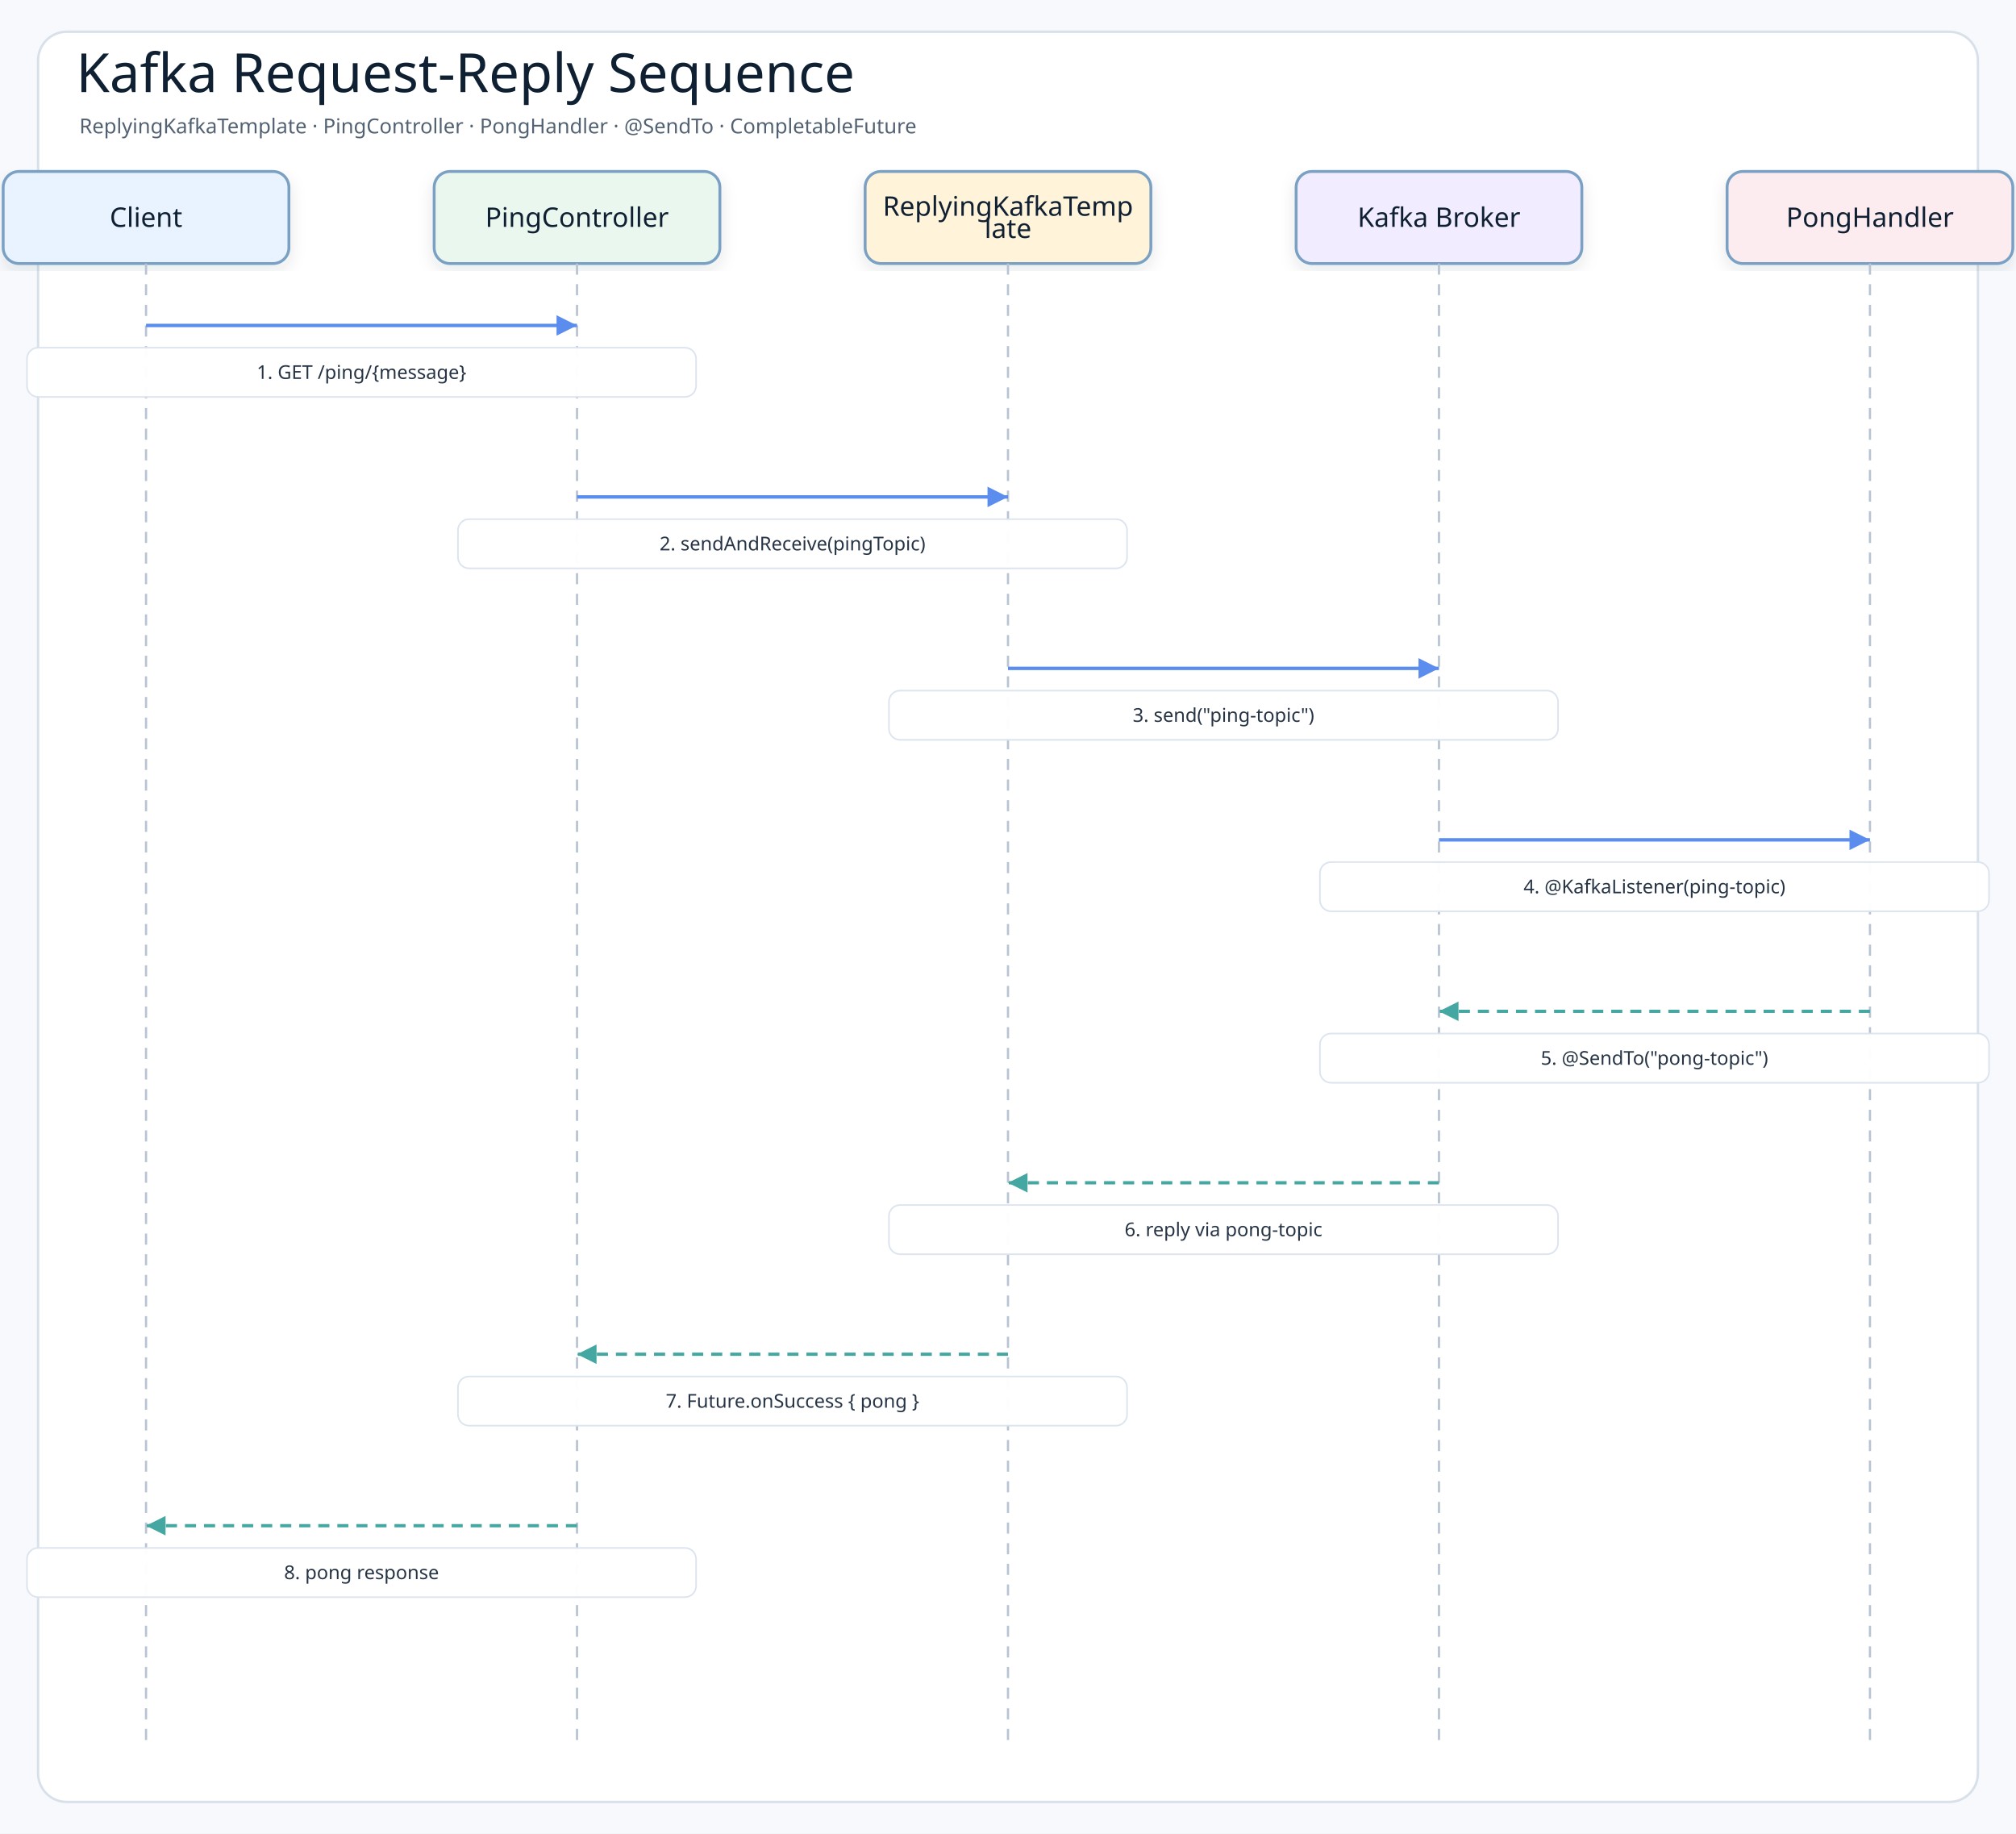
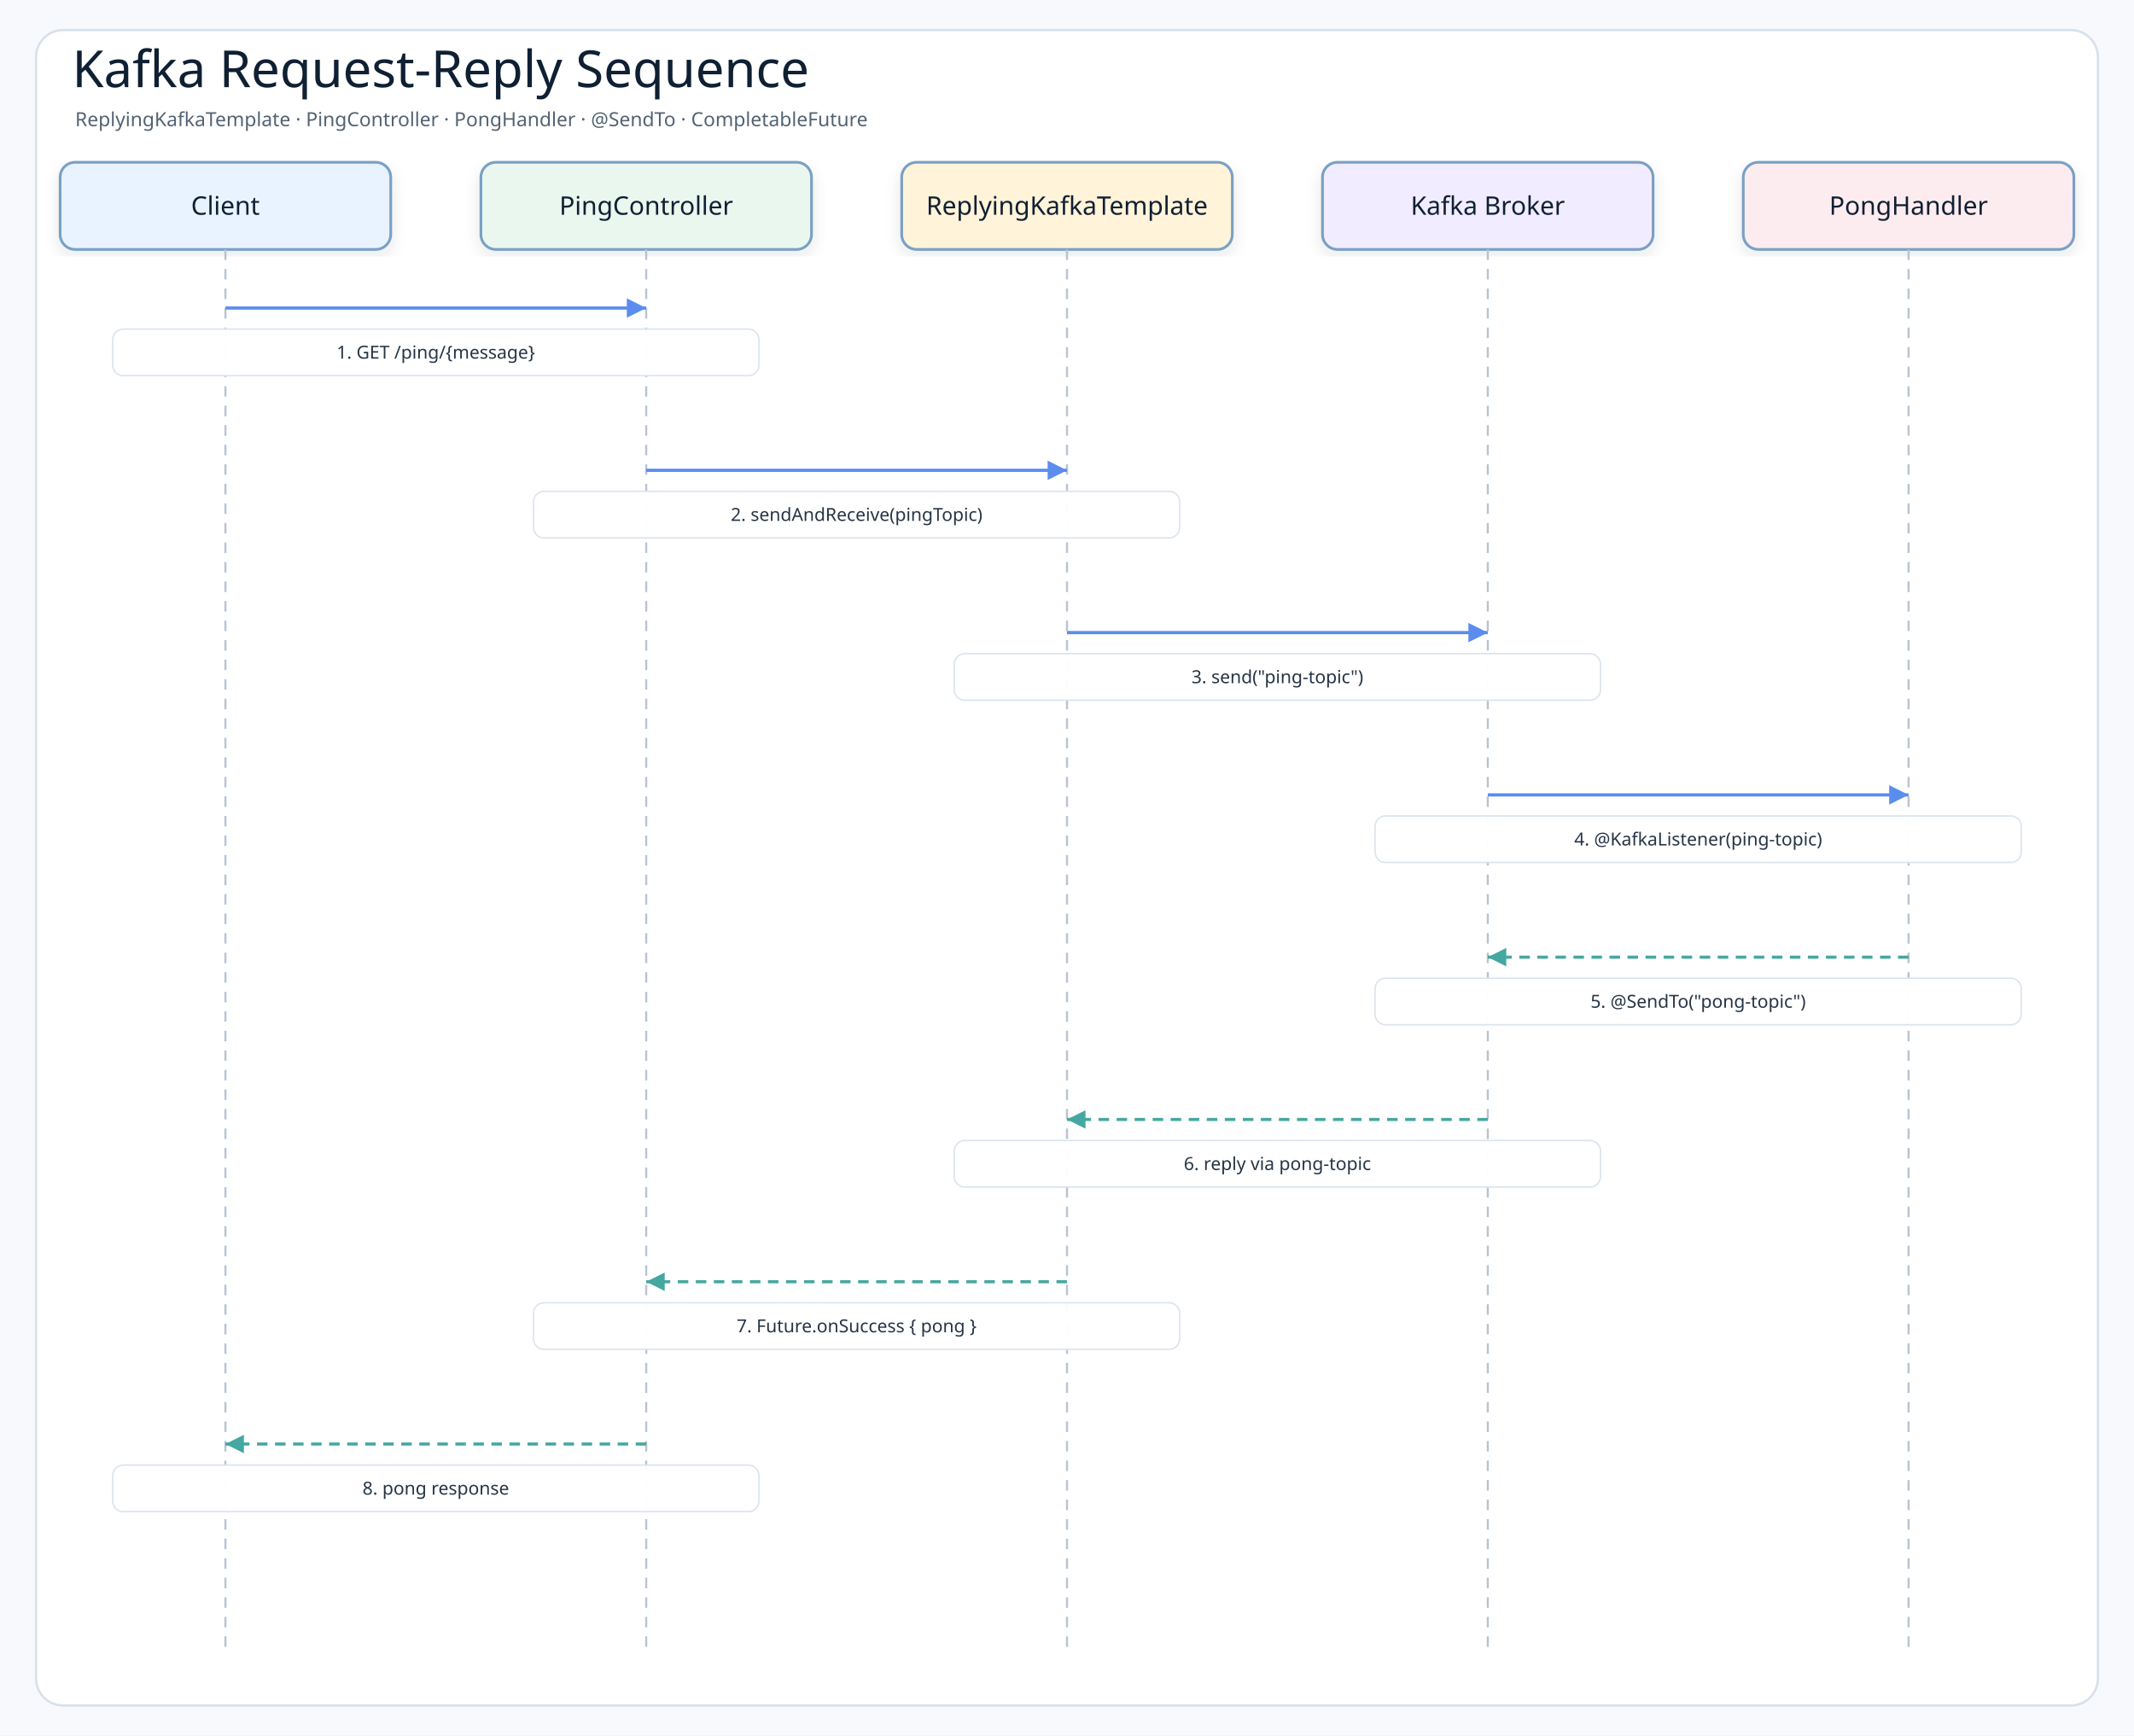
- <svg xmlns="http://www.w3.org/2000/svg" width="1270" height="1155" viewBox="0 0 1270 1155" role="img" aria-label="Kafka Request-Reply Sequence">
+ <svg xmlns="http://www.w3.org/2000/svg" width="1420" height="1155" viewBox="0 0 1420 1155" role="img" aria-label="Kafka Request-Reply Sequence">
  <defs>
    <filter id="shadow" x="-8%" y="-8%" width="116%" height="116%">
      <feDropShadow dx="0" dy="4" stdDeviation="5" flood-color="#1f2937" flood-opacity="0.10" />
    </filter>
    <marker id="arrowBlue" markerWidth="8" markerHeight="8" refX="7" refY="4" orient="auto" markerUnits="strokeWidth">
      <path d="M1 1 L7 4 L1 7 Z" fill="#5b8def" />
    </marker>
    <marker id="arrowTeal" markerWidth="8" markerHeight="8" refX="7" refY="4" orient="auto" markerUnits="strokeWidth">
      <path d="M1 1 L7 4 L1 7 Z" fill="#45a7a1" />
    </marker>
    <style>
    .canvas{fill:#f7f9fc}
    .frame{fill:#ffffff;stroke:#d8e0ea;stroke-width:1.5}
    .title{font-family:"Architects Daughter";font-size:34px;fill:#102033}
    .subtitle{font-family:"Comic Mono";font-size:13px;fill:#536273}
    .actor{font-family:"Architects Daughter";font-size:17px;fill:#102033}
    .message{font-family:"Comic Mono";font-size:12px;fill:#263445;paint-order:stroke;stroke:#ffffff;stroke-width:4px;stroke-linejoin:round}
    .detail{font-family:"Comic Mono";font-size:11px;fill:#536273}
    .lifeline{stroke:#b8c4d3;stroke-width:1.4;stroke-dasharray:7 6}
    .call{stroke:#5b8def;stroke-width:2.15;fill:none;marker-end:url(#arrowBlue)}
    .return{stroke:#45a7a1;stroke-width:2.05;stroke-dasharray:7 5;fill:none;marker-end:url(#arrowTeal)}
    .box{stroke-width:1.8;filter:url(#shadow)}
  </style>
  </defs>
-   <rect class="canvas" width="1270" height="1155" />
-   <rect class="frame" x="24" y="20" width="1222" height="1115" rx="18" />
+   <rect class="canvas" width="1420" height="1155" />
+   <rect class="frame" x="24" y="20" width="1372" height="1115" rx="18" />
  <text class="title" x="48" y="58">Kafka Request-Reply Sequence</text>
  <text class="subtitle" x="50" y="84">ReplyingKafkaTemplate · PingController · PongHandler · @SendTo · CompletableFuture</text>
-   <rect class="box" x="2" y="108" width="180" height="58" rx="10" fill="#e8f3ff" stroke="#7aa0c4" />
-   <text class="actor" x="92" y="137" text-anchor="middle" dominant-baseline="middle">Client</text>
-   <line class="lifeline" x1="92" y1="166" x2="92" y2="1097" />
-   <rect class="box" x="273.5" y="108" width="180" height="58" rx="10" fill="#eaf7ef" stroke="#7aa0c4" />
-   <text class="actor" x="363.5" y="137" text-anchor="middle" dominant-baseline="middle">PingController</text>
-   <line class="lifeline" x1="363.5" y1="166" x2="363.5" y2="1097" />
-   <rect class="box" x="545" y="108" width="180" height="58" rx="10" fill="#fff3d9" stroke="#7aa0c4" />
-   <text class="actor" x="635" y="130" text-anchor="middle" dominant-baseline="middle">ReplyingKafkaTemp</text>
-   <text class="actor" x="635" y="144" text-anchor="middle" dominant-baseline="middle">late</text>
-   <line class="lifeline" x1="635" y1="166" x2="635" y2="1097" />
-   <rect class="box" x="816.5" y="108" width="180" height="58" rx="10" fill="#f1ecff" stroke="#7aa0c4" />
-   <text class="actor" x="906.5" y="137" text-anchor="middle" dominant-baseline="middle">Kafka Broker</text>
-   <line class="lifeline" x1="906.5" y1="166" x2="906.5" y2="1097" />
-   <rect class="box" x="1088" y="108" width="180" height="58" rx="10" fill="#fdecef" stroke="#7aa0c4" />
-   <text class="actor" x="1178" y="137" text-anchor="middle" dominant-baseline="middle">PongHandler</text>
-   <line class="lifeline" x1="1178" y1="166" x2="1178" y2="1097" />
-   <path class="call" d="M92 205 L363.5 205" />
-   <rect class="message-label" x="17" y="219" width="421.5" height="31" rx="7" fill="#ffffff" opacity="0.96" stroke="#dbe3ee" />
-   <text class="message" x="227.75" y="234.5" text-anchor="middle" dominant-baseline="middle">1. GET /ping/{message}</text>
-   <path class="call" d="M363.5 313 L635 313" />
-   <rect class="message-label" x="288.5" y="327" width="421.5" height="31" rx="7" fill="#ffffff" opacity="0.96" stroke="#dbe3ee" />
-   <text class="message" x="499.25" y="342.5" text-anchor="middle" dominant-baseline="middle">2. sendAndReceive(pingTopic)</text>
-   <path class="call" d="M635 421 L906.5 421" />
-   <rect class="message-label" x="560" y="435" width="421.5" height="31" rx="7" fill="#ffffff" opacity="0.96" stroke="#dbe3ee" />
-   <text class="message" x="770.75" y="450.5" text-anchor="middle" dominant-baseline="middle">3. send("ping-topic")</text>
-   <path class="call" d="M906.5 529 L1178 529" />
-   <rect class="message-label" x="831.5" y="543" width="421.5" height="31" rx="7" fill="#ffffff" opacity="0.96" stroke="#dbe3ee" />
-   <text class="message" x="1042.25" y="558.5" text-anchor="middle" dominant-baseline="middle">4. @KafkaListener(ping-topic)</text>
-   <path class="return" d="M1178 637 L906.5 637" />
-   <rect class="message-label" x="831.5" y="651" width="421.5" height="31" rx="7" fill="#ffffff" opacity="0.96" stroke="#dbe3ee" />
-   <text class="message" x="1042.25" y="666.5" text-anchor="middle" dominant-baseline="middle">5. @SendTo("pong-topic")</text>
-   <path class="return" d="M906.5 745 L635 745" />
-   <rect class="message-label" x="560" y="759" width="421.5" height="31" rx="7" fill="#ffffff" opacity="0.96" stroke="#dbe3ee" />
-   <text class="message" x="770.75" y="774.5" text-anchor="middle" dominant-baseline="middle">6. reply via pong-topic</text>
-   <path class="return" d="M635 853 L363.5 853" />
-   <rect class="message-label" x="288.5" y="867" width="421.5" height="31" rx="7" fill="#ffffff" opacity="0.96" stroke="#dbe3ee" />
-   <text class="message" x="499.25" y="882.5" text-anchor="middle" dominant-baseline="middle">7. Future.onSuccess { pong }</text>
-   <path class="return" d="M363.5 961 L92 961" />
-   <rect class="message-label" x="17" y="975" width="421.5" height="31" rx="7" fill="#ffffff" opacity="0.96" stroke="#dbe3ee" />
-   <text class="message" x="227.75" y="990.5" text-anchor="middle" dominant-baseline="middle">8. pong response</text>
+   <rect class="box" x="40" y="108" width="220" height="58" rx="10" fill="#e8f3ff" stroke="#7aa0c4" />
+   <text class="actor" x="150" y="137" text-anchor="middle" dominant-baseline="middle">Client</text>
+   <line class="lifeline" x1="150" y1="166" x2="150" y2="1097" />
+   <rect class="box" x="320" y="108" width="220" height="58" rx="10" fill="#eaf7ef" stroke="#7aa0c4" />
+   <text class="actor" x="430" y="137" text-anchor="middle" dominant-baseline="middle">PingController</text>
+   <line class="lifeline" x1="430" y1="166" x2="430" y2="1097" />
+   <rect class="box" x="600" y="108" width="220" height="58" rx="10" fill="#fff3d9" stroke="#7aa0c4" />
+   <text class="actor" x="710" y="137" text-anchor="middle" dominant-baseline="middle">ReplyingKafkaTemplate</text>
+   <line class="lifeline" x1="710" y1="166" x2="710" y2="1097" />
+   <rect class="box" x="880" y="108" width="220" height="58" rx="10" fill="#f1ecff" stroke="#7aa0c4" />
+   <text class="actor" x="990" y="137" text-anchor="middle" dominant-baseline="middle">Kafka Broker</text>
+   <line class="lifeline" x1="990" y1="166" x2="990" y2="1097" />
+   <rect class="box" x="1160" y="108" width="220" height="58" rx="10" fill="#fdecef" stroke="#7aa0c4" />
+   <text class="actor" x="1270" y="137" text-anchor="middle" dominant-baseline="middle">PongHandler</text>
+   <line class="lifeline" x1="1270" y1="166" x2="1270" y2="1097" />
+   <path class="call" d="M150 205 L430 205" />
+   <rect class="message-label" x="75" y="219" width="430" height="31" rx="7" fill="#ffffff" opacity="0.96" stroke="#dbe3ee" />
+   <text class="message" x="290" y="234.5" text-anchor="middle" dominant-baseline="middle">1. GET /ping/{message}</text>
+   <path class="call" d="M430 313 L710 313" />
+   <rect class="message-label" x="355" y="327" width="430" height="31" rx="7" fill="#ffffff" opacity="0.96" stroke="#dbe3ee" />
+   <text class="message" x="570" y="342.5" text-anchor="middle" dominant-baseline="middle">2. sendAndReceive(pingTopic)</text>
+   <path class="call" d="M710 421 L990 421" />
+   <rect class="message-label" x="635" y="435" width="430" height="31" rx="7" fill="#ffffff" opacity="0.96" stroke="#dbe3ee" />
+   <text class="message" x="850" y="450.5" text-anchor="middle" dominant-baseline="middle">3. send("ping-topic")</text>
+   <path class="call" d="M990 529 L1270 529" />
+   <rect class="message-label" x="915" y="543" width="430" height="31" rx="7" fill="#ffffff" opacity="0.96" stroke="#dbe3ee" />
+   <text class="message" x="1130" y="558.5" text-anchor="middle" dominant-baseline="middle">4. @KafkaListener(ping-topic)</text>
+   <path class="return" d="M1270 637 L990 637" />
+   <rect class="message-label" x="915" y="651" width="430" height="31" rx="7" fill="#ffffff" opacity="0.96" stroke="#dbe3ee" />
+   <text class="message" x="1130" y="666.5" text-anchor="middle" dominant-baseline="middle">5. @SendTo("pong-topic")</text>
+   <path class="return" d="M990 745 L710 745" />
+   <rect class="message-label" x="635" y="759" width="430" height="31" rx="7" fill="#ffffff" opacity="0.96" stroke="#dbe3ee" />
+   <text class="message" x="850" y="774.5" text-anchor="middle" dominant-baseline="middle">6. reply via pong-topic</text>
+   <path class="return" d="M710 853 L430 853" />
+   <rect class="message-label" x="355" y="867" width="430" height="31" rx="7" fill="#ffffff" opacity="0.96" stroke="#dbe3ee" />
+   <text class="message" x="570" y="882.5" text-anchor="middle" dominant-baseline="middle">7. Future.onSuccess { pong }</text>
+   <path class="return" d="M430 961 L150 961" />
+   <rect class="message-label" x="75" y="975" width="430" height="31" rx="7" fill="#ffffff" opacity="0.96" stroke="#dbe3ee" />
+   <text class="message" x="290" y="990.5" text-anchor="middle" dominant-baseline="middle">8. pong response</text>
</svg>
